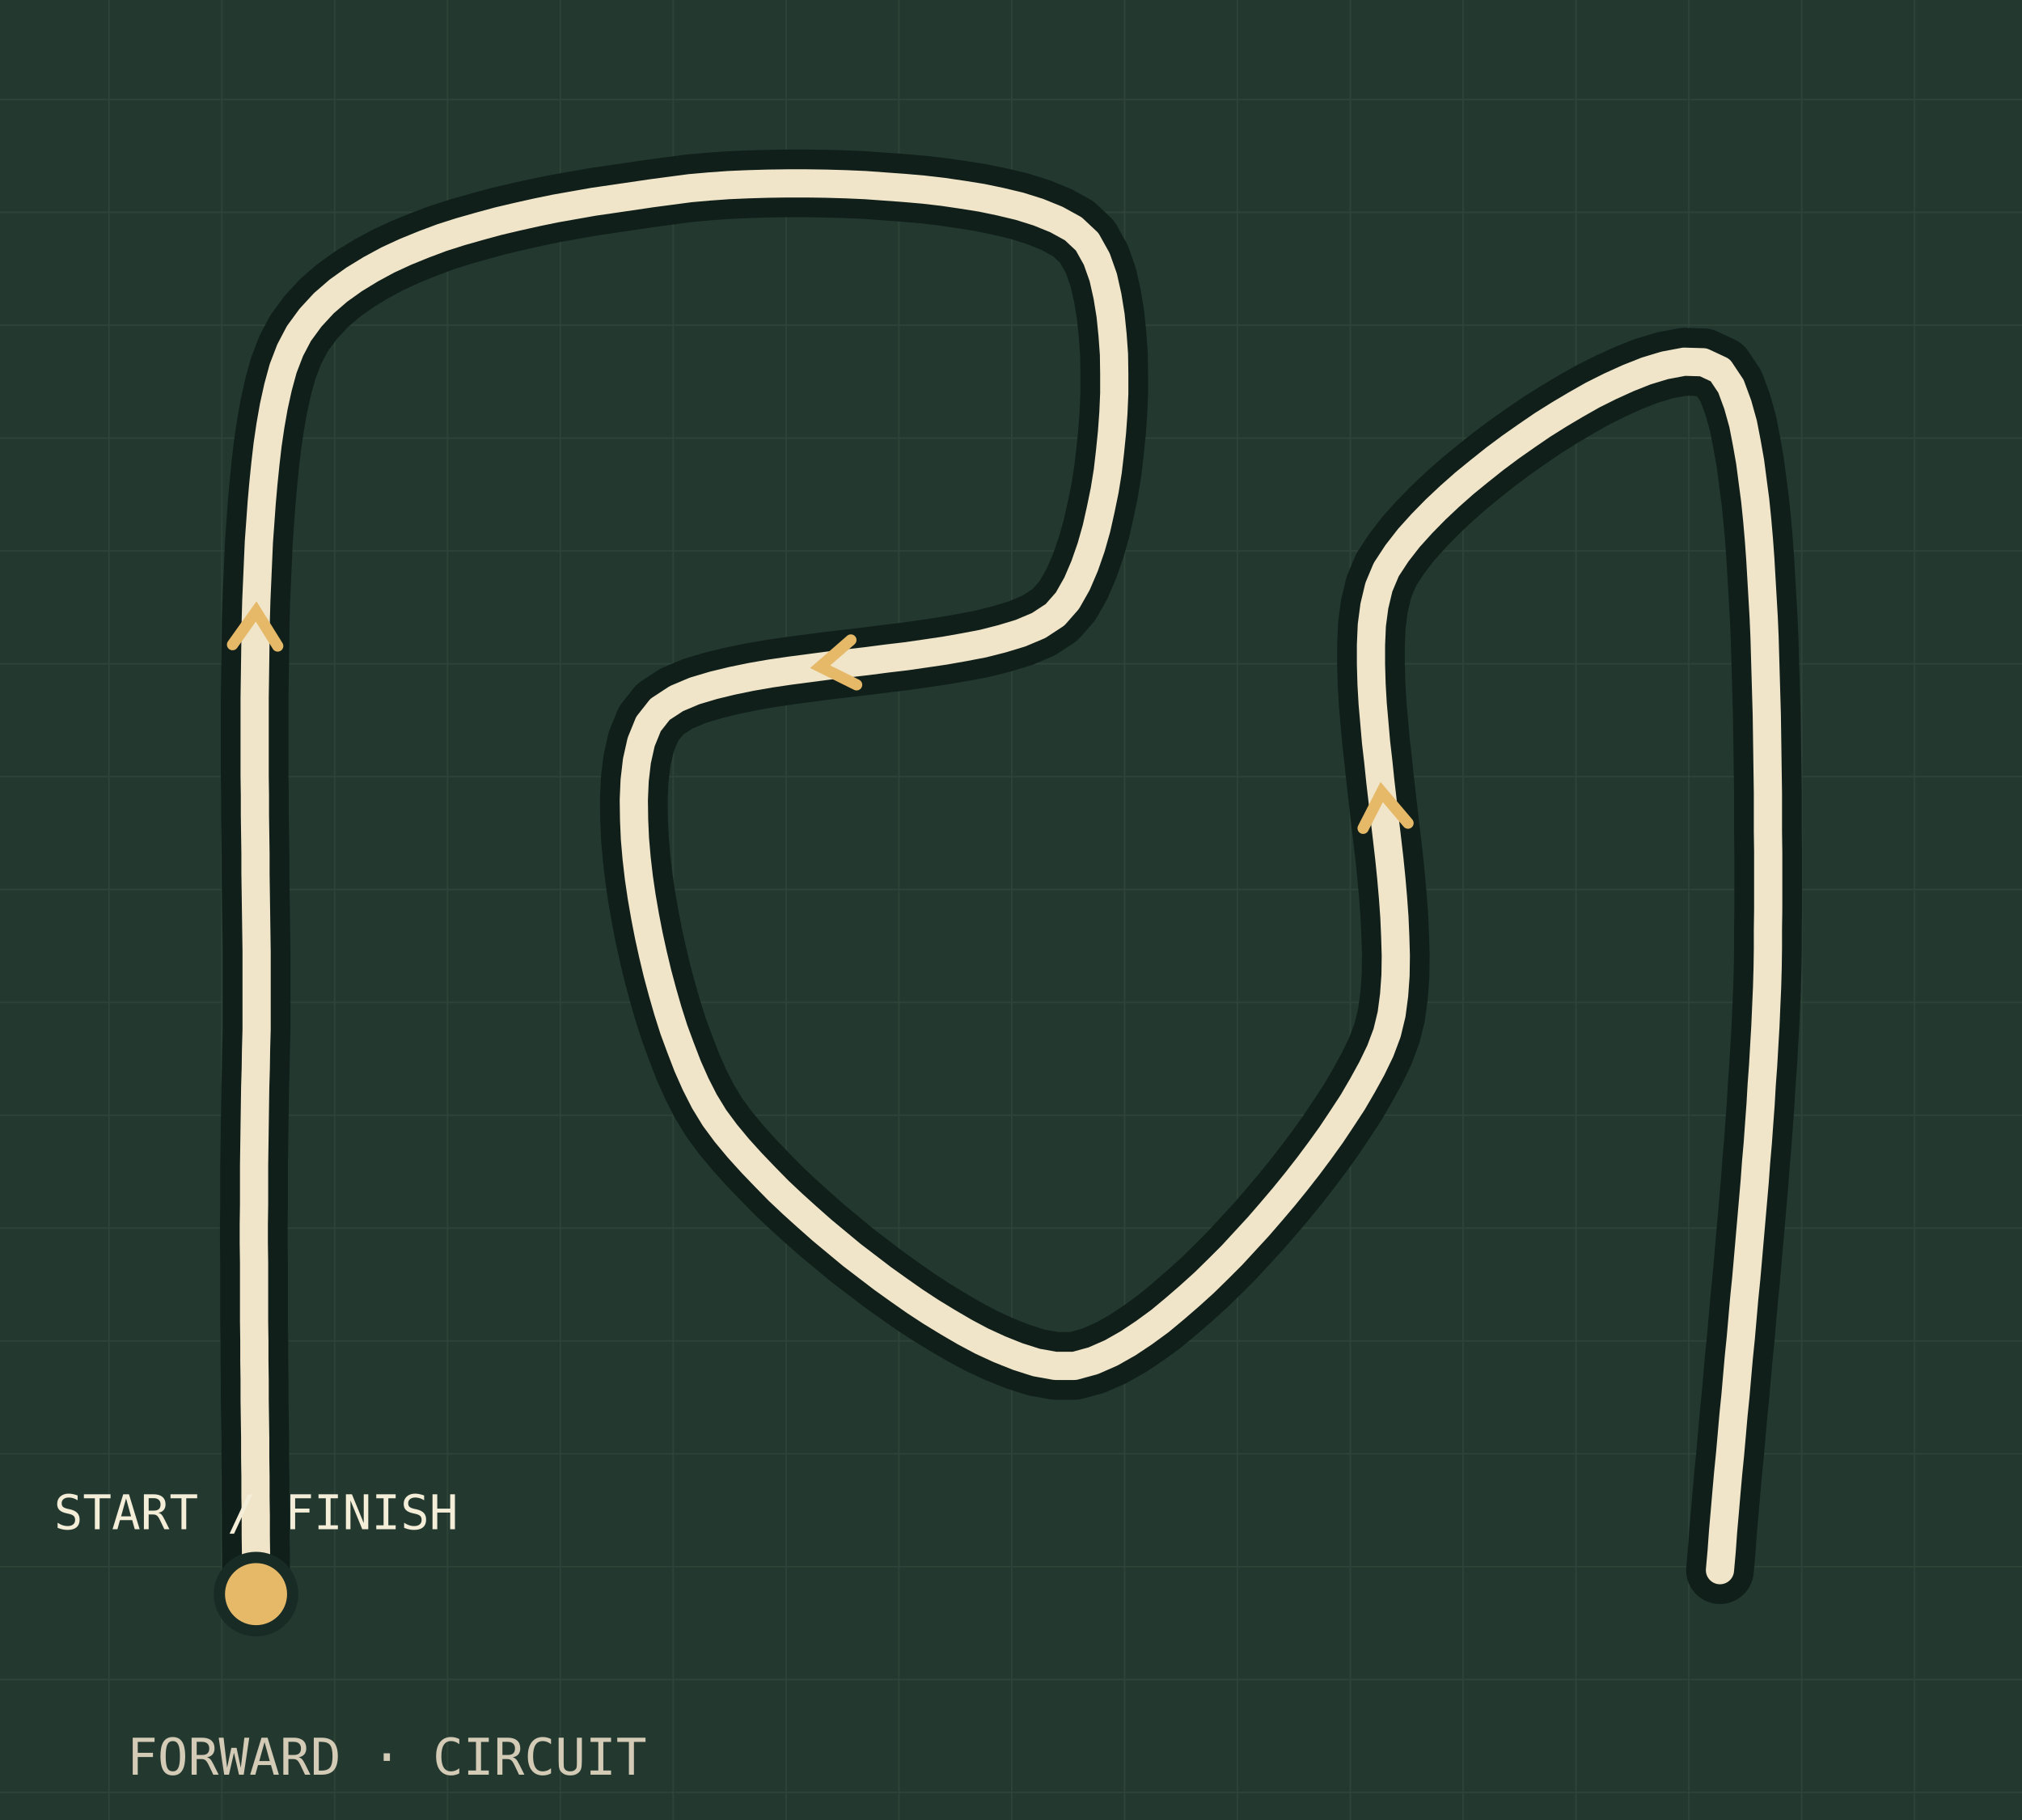
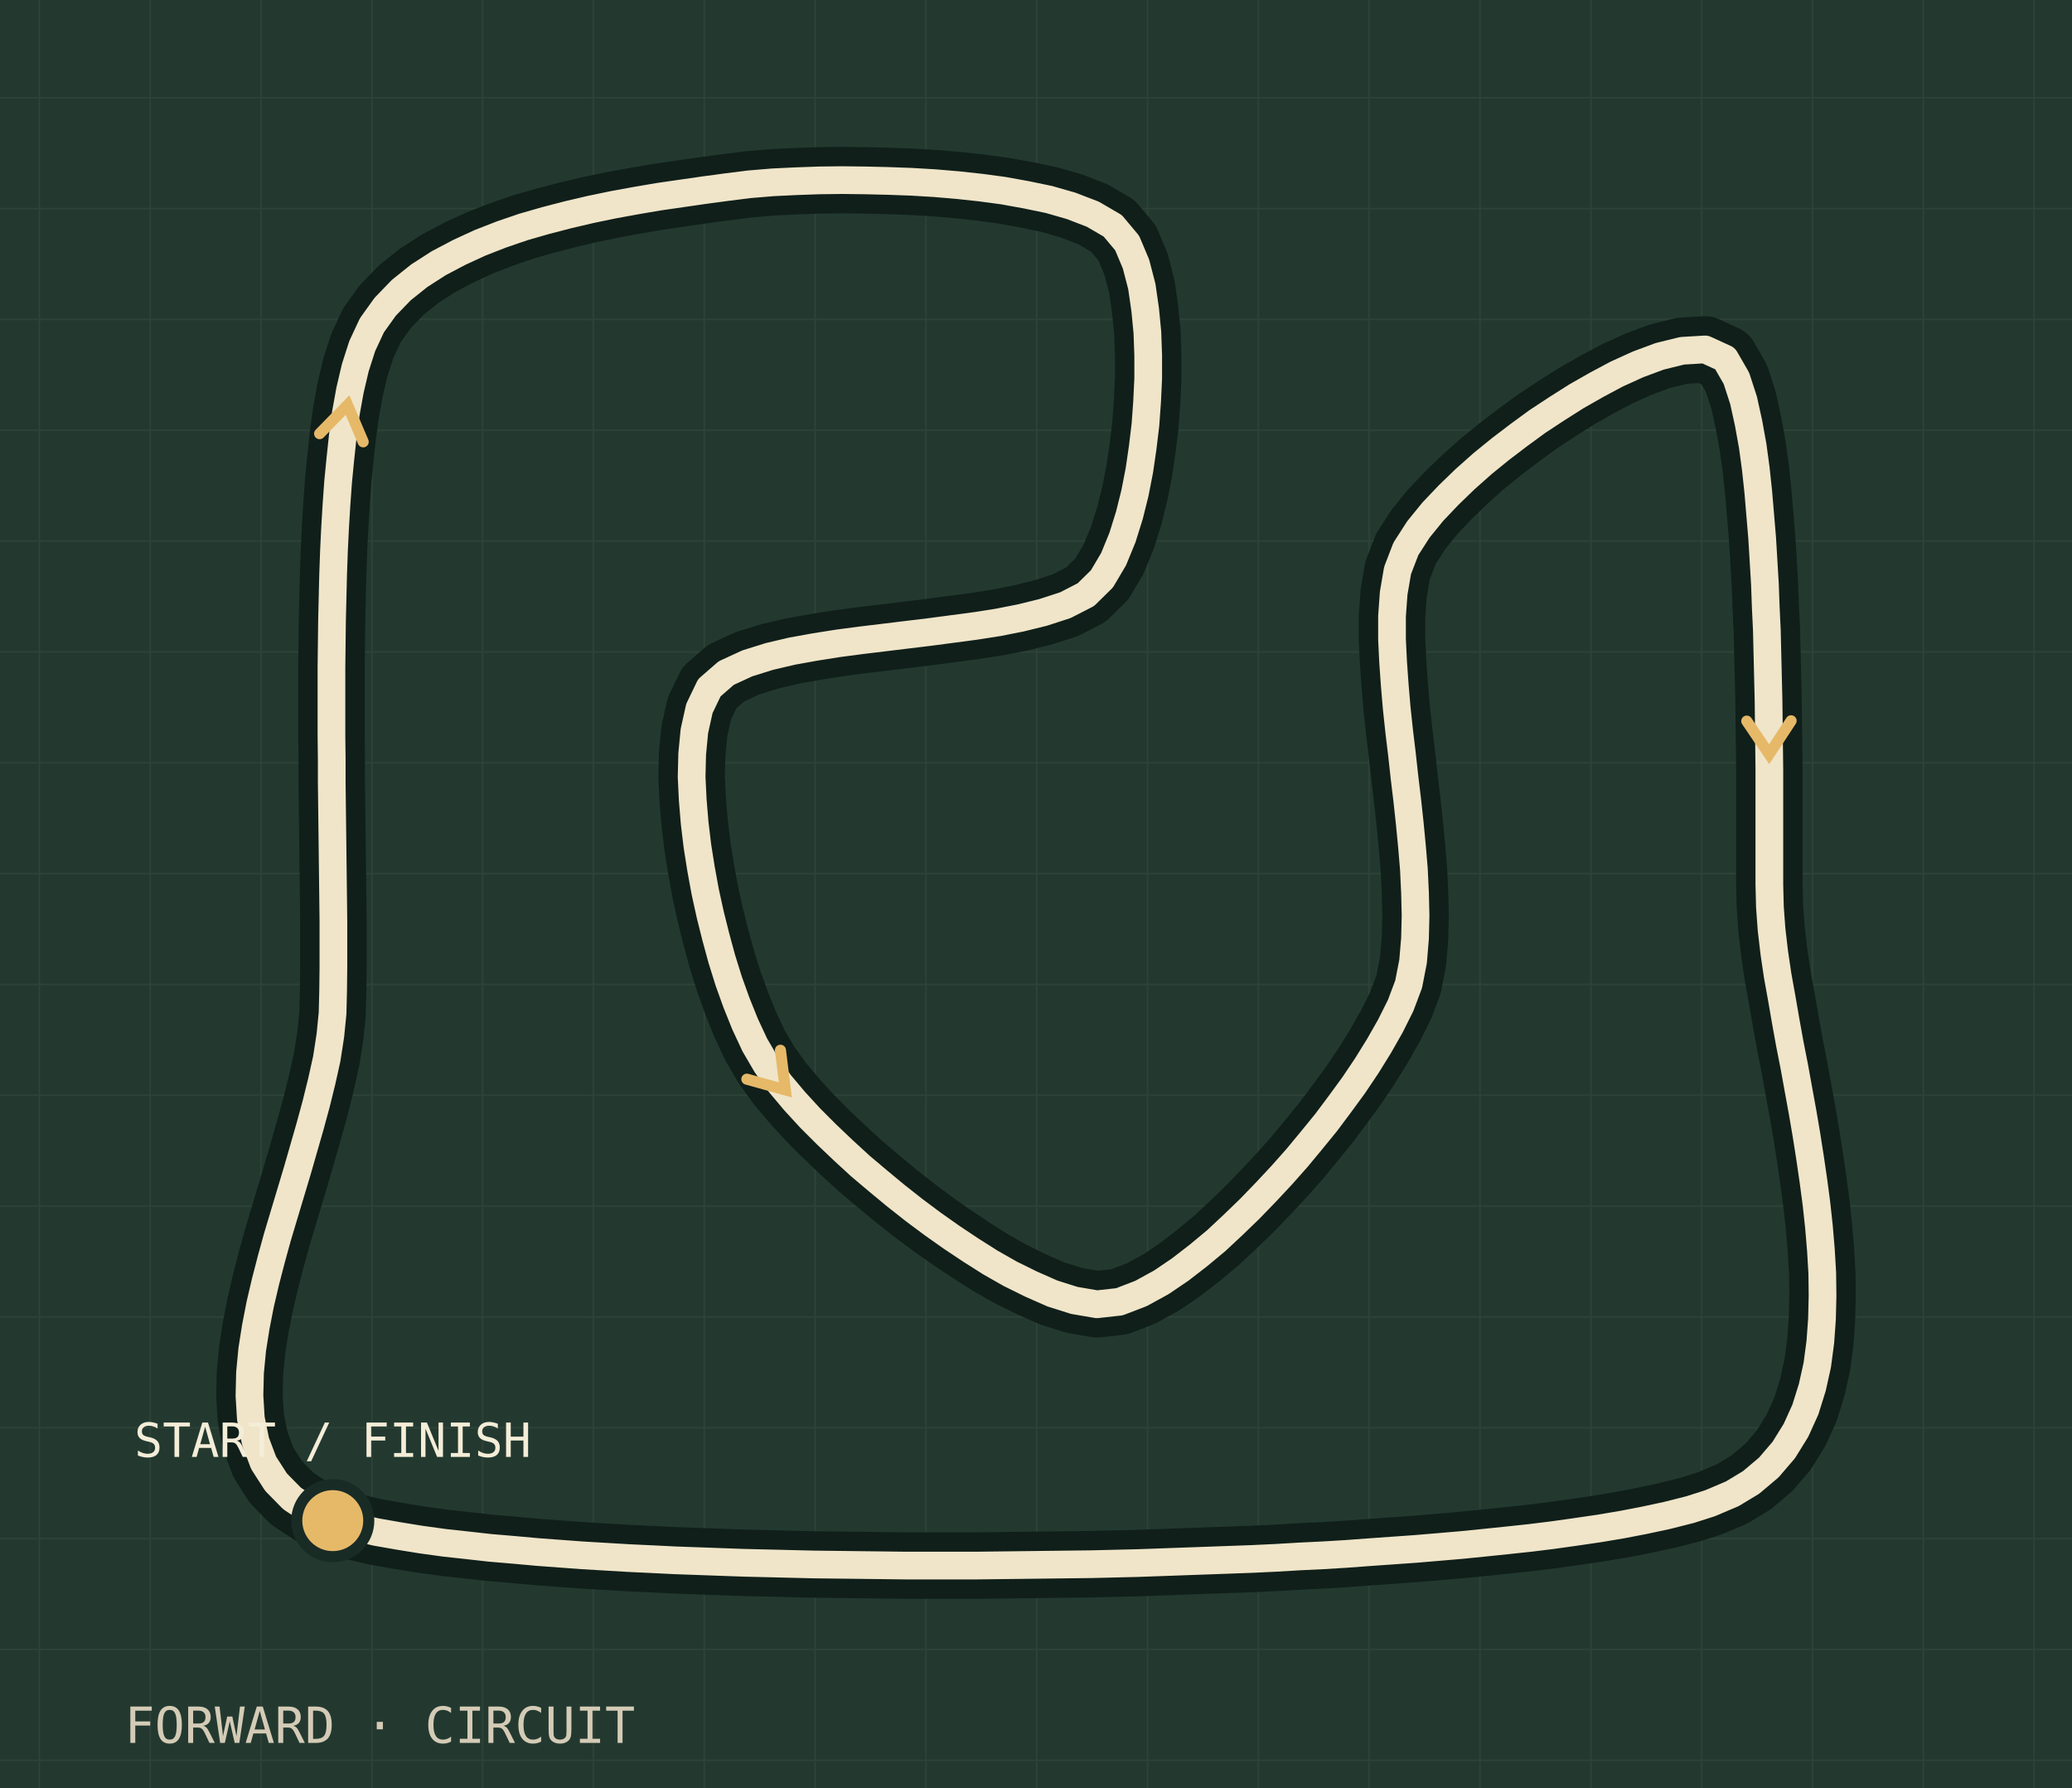
- <svg xmlns="http://www.w3.org/2000/svg" viewBox="281.64 45 716.721 645">
+ <svg xmlns="http://www.w3.org/2000/svg" viewBox="266.06 45 747.879 645">
  <defs>
    <pattern id="grid" width="40" height="40" patternUnits="userSpaceOnUse">
      <path d="M40 0H0V40" fill="none" stroke="#e6ddc0" opacity=".06" />
    </pattern>
  </defs>
  <path fill="#233930" d="M0 0H1280V720H0Z" />
  <path fill="url(#grid)" d="M0 0H1280V720H0Z" />
-   <polyline points="372.4,610.0 372.4,603.2 372.4,596.3 372.3,589.3 372.3,582.4 372.2,575.5 372.2,568.6 372.1,561.7 372.1,554.8 372.0,547.9 371.9,541.0 371.9,534.1 371.8,527.1 371.8,520.3 371.7,513.3 371.7,506.4 371.7,499.5 371.7,492.6 371.6,485.7 371.6,478.8 371.7,471.9 371.7,465.0 371.7,458.1 371.8,451.2 371.9,444.2 372.0,437.3 372.1,430.4 372.3,423.6 372.4,416.9 372.6,409.9 372.6,403.1 372.6,396.0 372.6,389.3 372.6,382.2 372.5,375.4 372.4,368.4 372.3,361.5 372.2,354.6 372.2,347.7 372.1,340.8 372.0,333.9 372.0,326.9 371.9,320.0 371.9,313.1 371.9,306.2 371.9,299.3 371.9,292.4 372.0,285.5 372.1,278.5 372.2,271.6 372.3,264.7 372.5,257.8 372.8,250.9 373.1,244.0 373.4,237.1 373.9,230.2 374.4,223.2 375.0,216.4 375.7,209.5 376.5,202.6 377.5,195.8 378.7,189.0 380.2,182.2 382.0,175.6 384.5,169.1 387.6,163.2 391.7,157.6 396.4,152.5 401.6,148.0 407.2,144.0 413.1,140.4 419.2,137.1 425.5,134.2 431.9,131.6 438.3,129.2 444.9,127.1 451.6,125.2 458.2,123.4 465.0,121.8 471.7,120.3 478.5,118.9 485.3,117.7 492.1,116.5 499.0,115.5 505.8,114.5 512.6,113.5 519.4,112.6 526.2,111.7 533.0,111.1 539.9,110.6 546.9,110.3 553.7,110.1 560.7,110.0 567.6,110.0 574.5,110.1 581.4,110.3 588.3,110.6 595.2,111.1 602.1,111.6 609.0,112.2 615.9,113.0 622.7,114.0 629.6,115.1 636.3,116.5 643.0,118.1 649.7,120.2 656.1,122.8 662.1,126.1 667.0,130.7 670.4,136.8 672.7,143.3 674.2,150.0 675.3,156.8 676.0,163.7 676.5,170.6 676.6,177.5 676.6,184.4 676.3,191.3 675.8,198.2 675.1,205.1 674.3,212.0 673.2,218.8 671.8,225.6 670.3,232.3 668.4,239.0 666.1,245.6 663.4,251.9 660.0,257.9 655.6,262.9 649.8,266.7 643.4,269.4 636.8,271.4 630.1,273.1 623.3,274.4 616.5,275.6 609.7,276.6 602.8,277.6 596.0,278.4 589.1,279.3 582.2,280.1 575.3,280.9 568.5,281.8 561.6,282.7 554.8,283.7 547.9,284.9 541.1,286.3 534.5,287.9 527.8,289.9 521.4,292.6 515.6,296.4 511.5,301.6 508.9,308.0 507.4,314.7 506.6,321.6 506.3,328.5 506.4,335.5 506.7,342.3 507.3,349.2 508.1,356.1 509.1,362.9 510.3,369.8 511.6,376.5 513.1,383.3 514.7,390.0 516.5,396.7 518.4,403.3 520.5,409.9 522.9,416.4 525.4,422.9 528.2,429.2 531.3,435.3 534.9,441.2 538.9,446.6 543.3,451.9 548.0,457.1 552.8,462.1 557.6,467.0 562.7,471.8 567.8,476.4 573.0,481.0 578.3,485.4 583.6,489.8 589.1,494.0 594.6,498.2 600.2,502.2 605.9,506.2 611.7,510.0 617.6,513.6 623.6,517.1 629.6,520.3 635.9,523.2 642.4,525.8 649.0,527.9 655.7,529.1 662.5,529.1 669.1,527.3 675.5,524.5 681.5,521.1 687.2,517.3 692.8,513.2 698.1,508.8 703.3,504.3 708.5,499.6 713.4,494.8 718.3,489.9 723.0,484.8 727.7,479.7 732.2,474.5 736.7,469.2 741.0,463.9 745.3,458.4 749.4,452.9 753.5,447.2 757.3,441.5 761.1,435.7 764.6,429.7 767.9,423.7 770.9,417.5 773.3,411.1 774.9,404.5 775.8,397.7 776.3,390.7 776.4,383.8 776.2,376.9 775.9,370.0 775.4,363.1 774.8,356.2 774.1,349.3 773.3,342.4 772.5,335.6 771.7,328.7 770.9,321.8 770.2,315.0 769.4,308.1 768.8,301.2 768.2,294.4 767.8,287.4 767.6,280.5 767.6,273.6 767.9,266.6 768.8,259.8 770.4,253.1 773.0,246.9 776.8,241.1 781.0,235.7 785.6,230.6 790.5,225.6 795.5,220.9 800.7,216.3 806.1,211.9 811.5,207.6 817.0,203.5 822.7,199.5 828.4,195.6 834.3,191.9 840.2,188.4 846.2,185.0 852.4,181.9 858.8,179.0 865.1,176.5 871.7,174.5 878.6,173.2 885.4,173.4 891.4,176.2 895.2,181.9 897.6,188.4 899.5,195.2 900.8,201.9 902.0,208.7 902.9,215.6 903.8,222.4 904.5,229.3 905.1,236.2 905.6,243.1 906.0,250.0 906.4,256.9 906.8,263.8 907.1,270.7 907.3,277.7 907.5,284.6 907.7,291.5 907.9,298.4 908.0,305.3 908.1,312.2 908.2,319.2 908.3,326.0 908.3,333.0 908.3,339.9 908.4,346.8 908.4,353.7 908.4,360.7 908.4,367.5 908.3,374.4 908.3,381.2 908.2,388.0 908.0,395.0 907.7,401.8 907.4,408.8 907.0,415.6 906.6,422.6 906.1,429.4 905.7,436.4 905.2,443.2 904.7,450.2 904.1,457.0 903.6,463.9 903.0,470.8 902.4,477.7 901.8,484.6 901.2,491.5 900.6,498.3 899.9,505.2 899.3,512.1 898.7,519.0 898.0,525.9 897.4,532.7 896.8,539.6 896.1,546.5 895.5,553.4 894.9,560.2 894.2,567.2 893.6,574.0 893.0,581.0 892.4,587.8 891.9,594.8 891.3,601.5" fill="none" stroke="#101f1a" stroke-width="24" stroke-linecap="round" stroke-linejoin="round" />
-   <polyline points="372.4,610.0 372.4,603.2 372.4,596.3 372.3,589.3 372.3,582.4 372.2,575.5 372.2,568.6 372.1,561.7 372.1,554.8 372.0,547.9 371.9,541.0 371.9,534.1 371.8,527.1 371.8,520.3 371.7,513.3 371.7,506.4 371.7,499.5 371.7,492.6 371.6,485.7 371.6,478.8 371.7,471.9 371.7,465.0 371.7,458.1 371.8,451.2 371.9,444.2 372.0,437.3 372.1,430.4 372.3,423.6 372.4,416.9 372.6,409.9 372.6,403.1 372.6,396.0 372.6,389.3 372.6,382.2 372.5,375.4 372.4,368.4 372.3,361.5 372.2,354.6 372.2,347.7 372.1,340.8 372.0,333.9 372.0,326.9 371.9,320.0 371.9,313.1 371.9,306.2 371.9,299.3 371.9,292.4 372.0,285.5 372.1,278.5 372.2,271.6 372.3,264.7 372.5,257.8 372.8,250.9 373.1,244.0 373.4,237.1 373.9,230.2 374.4,223.2 375.0,216.4 375.7,209.5 376.5,202.6 377.5,195.8 378.7,189.0 380.2,182.2 382.0,175.6 384.5,169.1 387.6,163.2 391.7,157.6 396.4,152.5 401.6,148.0 407.2,144.0 413.1,140.4 419.2,137.1 425.5,134.2 431.9,131.6 438.3,129.2 444.9,127.1 451.6,125.2 458.2,123.4 465.0,121.8 471.7,120.3 478.5,118.9 485.3,117.7 492.1,116.5 499.0,115.5 505.8,114.5 512.6,113.5 519.4,112.6 526.2,111.7 533.0,111.1 539.9,110.6 546.9,110.3 553.7,110.1 560.7,110.0 567.6,110.0 574.5,110.1 581.4,110.3 588.3,110.6 595.2,111.1 602.1,111.6 609.0,112.2 615.9,113.0 622.7,114.0 629.6,115.1 636.3,116.5 643.0,118.1 649.7,120.2 656.1,122.8 662.1,126.1 667.0,130.7 670.4,136.8 672.7,143.3 674.2,150.0 675.3,156.8 676.0,163.7 676.5,170.6 676.6,177.5 676.6,184.4 676.3,191.3 675.8,198.2 675.1,205.1 674.3,212.0 673.2,218.8 671.8,225.6 670.3,232.3 668.4,239.0 666.1,245.6 663.4,251.9 660.0,257.9 655.6,262.9 649.8,266.7 643.4,269.4 636.8,271.4 630.1,273.1 623.3,274.4 616.5,275.6 609.7,276.6 602.8,277.6 596.0,278.4 589.1,279.3 582.2,280.1 575.3,280.9 568.5,281.8 561.6,282.7 554.8,283.7 547.9,284.9 541.1,286.3 534.5,287.9 527.8,289.9 521.4,292.6 515.6,296.4 511.5,301.6 508.9,308.0 507.4,314.7 506.6,321.6 506.3,328.5 506.4,335.5 506.7,342.3 507.3,349.2 508.1,356.1 509.1,362.9 510.3,369.8 511.6,376.5 513.1,383.3 514.7,390.0 516.5,396.7 518.4,403.3 520.5,409.9 522.9,416.4 525.4,422.9 528.2,429.2 531.3,435.3 534.9,441.2 538.9,446.6 543.3,451.9 548.0,457.1 552.8,462.1 557.6,467.0 562.7,471.8 567.8,476.4 573.0,481.0 578.3,485.4 583.6,489.8 589.1,494.0 594.6,498.2 600.2,502.2 605.9,506.2 611.7,510.0 617.6,513.6 623.6,517.1 629.6,520.3 635.9,523.2 642.4,525.8 649.0,527.9 655.7,529.1 662.5,529.1 669.1,527.3 675.5,524.5 681.5,521.1 687.2,517.3 692.8,513.2 698.1,508.8 703.3,504.3 708.5,499.6 713.4,494.8 718.3,489.9 723.0,484.8 727.7,479.7 732.2,474.5 736.7,469.2 741.0,463.9 745.3,458.4 749.4,452.9 753.5,447.2 757.3,441.5 761.1,435.7 764.6,429.7 767.9,423.7 770.9,417.5 773.3,411.1 774.9,404.5 775.8,397.7 776.3,390.7 776.4,383.8 776.2,376.9 775.9,370.0 775.4,363.1 774.8,356.2 774.1,349.3 773.3,342.4 772.5,335.6 771.7,328.7 770.9,321.8 770.2,315.0 769.4,308.1 768.8,301.2 768.2,294.4 767.8,287.4 767.6,280.5 767.6,273.6 767.9,266.6 768.8,259.8 770.4,253.1 773.0,246.9 776.8,241.1 781.0,235.7 785.6,230.6 790.5,225.6 795.5,220.9 800.7,216.3 806.1,211.9 811.5,207.6 817.0,203.5 822.7,199.5 828.4,195.6 834.3,191.9 840.2,188.4 846.2,185.0 852.4,181.9 858.8,179.0 865.1,176.5 871.7,174.5 878.6,173.2 885.4,173.4 891.4,176.2 895.2,181.9 897.6,188.4 899.5,195.2 900.8,201.9 902.0,208.7 902.9,215.6 903.8,222.4 904.5,229.3 905.1,236.2 905.6,243.1 906.0,250.0 906.4,256.9 906.8,263.8 907.1,270.7 907.3,277.7 907.5,284.6 907.7,291.5 907.9,298.4 908.0,305.3 908.1,312.2 908.2,319.2 908.3,326.0 908.3,333.0 908.3,339.9 908.4,346.8 908.4,353.7 908.4,360.7 908.4,367.5 908.3,374.4 908.3,381.2 908.2,388.0 908.0,395.0 907.7,401.8 907.4,408.8 907.0,415.6 906.6,422.6 906.1,429.4 905.7,436.4 905.2,443.2 904.7,450.2 904.1,457.0 903.6,463.9 903.0,470.8 902.4,477.7 901.8,484.6 901.2,491.5 900.6,498.3 899.9,505.2 899.3,512.1 898.7,519.0 898.0,525.9 897.4,532.7 896.8,539.6 896.1,546.5 895.5,553.4 894.9,560.2 894.2,567.2 893.6,574.0 893.0,581.0 892.4,587.8 891.9,594.8 891.3,601.5" fill="none" stroke="#f0e5c9" stroke-width="10" stroke-linecap="round" stroke-linejoin="round" />
-   <path d="M-9 -8L3 0L-9 8" fill="none" stroke="#e6b969" stroke-width="4" stroke-linecap="round" transform="translate(372.3427,264.7171) rotate(-88.26268)" />
-   <path d="M-9 -8L3 0L-9 8" fill="none" stroke="#e6b969" stroke-width="4" stroke-linecap="round" transform="translate(575.3267,280.9177) rotate(172.6911)" />
-   <path d="M-9 -8L3 0L-9 8" fill="none" stroke="#e6b969" stroke-width="4" stroke-linecap="round" transform="translate(771.7413,328.7032) rotate(-96.56859)" />
-   <circle cx="372.396" cy="610" r="13" fill="#e6b969" stroke="#192b25" stroke-width="4" />
-   <text x="372.396" y="587" text-anchor="middle" fill="#f4edd8" font-family="monospace" font-size="17">START / FINISH</text>
-   <text x="326.64" y="674" fill="#d4cbb6" font-family="monospace" font-size="18">FORWARD · CIRCUIT</text>
+   <polyline points="386.2,593.8 378.3,590.3 371.5,585.8 365.7,579.9 361.2,572.9 358.3,565.2 356.6,556.9 356.1,548.7 356.3,540.4 357.1,532.0 358.4,523.8 360.0,515.6 361.9,507.5 364.0,499.4 366.2,491.4 368.6,483.4 371.0,475.4 373.4,467.4 375.7,459.4 378.0,451.4 380.2,443.3 382.2,435.2 384.0,427.1 385.3,418.7 386.1,410.7 386.3,402.5 386.4,394.2 386.4,385.7 386.4,377.5 386.3,369.0 386.2,360.8 386.1,352.4 386.0,344.1 385.9,335.7 385.8,327.4 385.8,319.1 385.7,310.7 385.7,302.3 385.7,294.0 385.7,285.7 385.8,277.3 385.9,269.0 386.1,260.6 386.3,252.3 386.6,243.9 387.0,235.6 387.5,227.3 388.1,218.9 388.9,210.7 389.8,202.3 390.9,194.1 392.4,185.8 394.3,177.7 396.8,169.9 400.3,162.4 405.1,155.7 410.9,149.7 417.4,144.5 424.4,140.0 431.8,136.1 439.4,132.6 447.1,129.6 455.0,126.9 463.0,124.6 471.1,122.5 479.2,120.6 487.4,118.9 495.6,117.4 503.8,116.0 512.1,114.8 520.4,113.6 528.6,112.5 536.6,111.5 545.0,110.8 553.3,110.4 561.7,110.1 570.0,110.0 578.4,110.1 586.7,110.3 595.0,110.6 603.4,111.1 611.7,111.8 620.0,112.7 628.2,113.8 636.5,115.3 644.7,117.0 652.7,119.3 660.5,122.3 667.7,126.5 672.9,132.7 676.1,140.3 678.2,148.4 679.4,156.7 680.2,164.9 680.5,173.2 680.5,181.6 680.1,190.0 679.5,198.3 678.5,206.6 677.3,214.8 675.7,223.0 673.7,231.0 671.2,239.0 668.0,246.8 663.8,253.9 658.0,259.6 650.6,263.4 642.6,266.0 634.5,268.0 626.4,269.6 618.1,270.9 609.8,272.0 601.5,273.1 593.2,274.1 585.0,275.1 576.7,276.1 568.4,277.2 560.2,278.5 551.9,280.0 543.8,281.9 535.8,284.4 528.2,287.9 522.1,293.2 518.5,300.7 516.7,308.8 515.9,317.1 515.7,325.4 516.1,333.7 516.8,342.1 517.8,350.4 519.1,358.6 520.6,366.8 522.4,375.0 524.4,383.0 526.6,391.1 529.1,399.1 531.9,406.9 535.0,414.6 538.5,422.1 542.7,429.3 547.6,436.1 552.9,442.4 558.5,448.5 564.4,454.4 570.5,460.2 576.6,465.8 583.0,471.2 589.4,476.5 596.0,481.7 602.7,486.7 609.5,491.5 616.4,496.1 623.5,500.6 630.7,504.7 638.2,508.4 645.9,511.8 653.8,514.3 662.0,515.7 670.1,514.8 677.9,511.8 685.2,507.8 692.0,503.2 698.6,498.1 705.1,492.7 711.2,487.0 717.2,481.2 723.0,475.2 728.7,469.1 734.2,462.9 739.5,456.5 744.8,450.0 749.8,443.3 754.7,436.6 759.4,429.6 763.8,422.5 767.9,415.3 771.6,407.9 774.5,400.2 776.1,392.0 776.8,383.7 777.0,375.4 776.8,367.1 776.4,358.7 775.7,350.4 774.9,342.1 774.0,333.8 773.0,325.5 772.1,317.3 771.1,309.0 770.2,300.6 769.5,292.4 768.9,284.0 768.5,275.7 768.5,267.4 769.1,259.1 770.5,250.9 773.5,243.1 778.0,236.1 783.2,229.7 788.9,223.7 794.9,217.9 801.2,212.3 807.6,207.1 814.3,202.0 821.0,197.1 828.0,192.5 835.1,188.0 842.3,183.9 849.6,180.0 857.3,176.5 865.1,173.6 873.2,171.6 881.5,171.1 888.7,174.4 892.8,181.5 895.4,189.5 897.2,197.7 898.7,206.0 899.8,214.1 900.7,222.5 901.4,230.8 902.1,239.1 902.6,247.4 903.1,255.8 903.4,264.1 903.8,272.5 904.0,280.8 904.2,289.2 904.4,297.5 904.5,305.8 904.6,314.2 904.7,322.5 904.7,330.9 904.7,339.3 904.7,347.5 904.7,356.0 904.7,364.1 904.9,372.3 905.5,380.5 906.5,389.0 907.7,397.1 909.2,405.4 910.6,413.5 912.1,421.8 913.7,429.9 915.2,438.2 916.7,446.4 918.1,454.6 919.4,462.9 920.6,471.1 921.7,479.4 922.6,487.7 923.3,496.0 923.8,504.4 923.9,512.6 923.7,521.0 923.1,529.3 922.0,537.6 920.2,545.7 917.7,553.7 914.3,561.2 909.9,568.3 904.5,574.6 898.1,580.0 891.3,584.1 883.3,587.5 876.1,589.8 867.8,591.9 859.4,593.7 851.6,595.2 843.3,596.6 834.4,597.9 826.6,599.0 818.5,600.0 810.1,600.9 801.4,601.8 793.4,602.6 785.2,603.3 776.9,604.0 768.4,604.6 759.9,605.2 751.8,605.8 743.5,606.3 735.2,606.7 726.7,607.2 718.3,607.6 710.1,607.9 701.8,608.2 693.4,608.5 685.1,608.8 676.6,609.1 668.3,609.3 660.0,609.5 651.7,609.6 643.3,609.7 635.0,609.8 626.6,609.9 618.2,610.0 609.9,610.0 601.5,610.0 593.2,610.0 585.0,609.9 576.5,609.8 568.1,609.7 559.7,609.6 551.5,609.4 543.3,609.2 534.8,609.0 526.3,608.7 518.0,608.4 509.7,608.1 501.6,607.7 493.1,607.3 484.6,606.8 476.2,606.3 468.1,605.7 460.0,605.1 451.2,604.3 442.9,603.6 434.9,602.7 426.6,601.8 417.9,600.6 409.9,599.3 401.9,597.9 393.2,595.9 386.2,593.8" fill="none" stroke="#101f1a" stroke-width="24" stroke-linecap="round" stroke-linejoin="round" />
+   <polyline points="386.2,593.8 378.3,590.3 371.5,585.8 365.7,579.9 361.2,572.9 358.3,565.2 356.6,556.9 356.1,548.7 356.3,540.4 357.1,532.0 358.4,523.8 360.0,515.6 361.9,507.5 364.0,499.4 366.2,491.4 368.6,483.4 371.0,475.4 373.4,467.4 375.7,459.4 378.0,451.4 380.2,443.3 382.2,435.2 384.0,427.1 385.3,418.7 386.1,410.7 386.3,402.5 386.4,394.2 386.4,385.7 386.4,377.5 386.3,369.0 386.2,360.8 386.1,352.4 386.0,344.1 385.9,335.7 385.8,327.4 385.8,319.1 385.7,310.7 385.7,302.3 385.7,294.0 385.7,285.7 385.8,277.3 385.9,269.0 386.1,260.6 386.3,252.3 386.6,243.9 387.0,235.6 387.5,227.3 388.1,218.9 388.9,210.7 389.8,202.3 390.9,194.1 392.4,185.8 394.3,177.7 396.8,169.9 400.3,162.4 405.1,155.7 410.9,149.7 417.4,144.5 424.4,140.0 431.8,136.1 439.4,132.6 447.1,129.6 455.0,126.9 463.0,124.6 471.1,122.5 479.2,120.6 487.4,118.9 495.6,117.4 503.8,116.0 512.1,114.8 520.4,113.6 528.6,112.5 536.6,111.5 545.0,110.8 553.3,110.4 561.7,110.1 570.0,110.0 578.4,110.1 586.7,110.3 595.0,110.6 603.4,111.1 611.7,111.8 620.0,112.7 628.2,113.8 636.5,115.3 644.7,117.0 652.7,119.3 660.5,122.3 667.7,126.5 672.9,132.7 676.1,140.3 678.2,148.4 679.4,156.7 680.2,164.9 680.5,173.2 680.5,181.6 680.1,190.0 679.5,198.3 678.5,206.6 677.3,214.8 675.7,223.0 673.7,231.0 671.2,239.0 668.0,246.8 663.8,253.9 658.0,259.6 650.6,263.4 642.6,266.0 634.5,268.0 626.4,269.6 618.1,270.9 609.8,272.0 601.5,273.1 593.2,274.1 585.0,275.1 576.7,276.1 568.4,277.2 560.2,278.5 551.9,280.0 543.8,281.9 535.8,284.4 528.2,287.9 522.1,293.2 518.5,300.7 516.7,308.8 515.9,317.1 515.7,325.4 516.1,333.7 516.8,342.1 517.8,350.4 519.1,358.6 520.6,366.8 522.4,375.0 524.4,383.0 526.6,391.1 529.1,399.1 531.9,406.9 535.0,414.6 538.5,422.1 542.7,429.3 547.6,436.1 552.9,442.4 558.5,448.5 564.4,454.4 570.5,460.2 576.6,465.8 583.0,471.2 589.4,476.5 596.0,481.7 602.7,486.7 609.5,491.5 616.4,496.1 623.5,500.6 630.7,504.7 638.2,508.4 645.9,511.8 653.8,514.3 662.0,515.7 670.1,514.8 677.9,511.8 685.2,507.8 692.0,503.2 698.6,498.1 705.1,492.7 711.2,487.0 717.2,481.2 723.0,475.2 728.7,469.1 734.2,462.9 739.5,456.5 744.8,450.0 749.8,443.3 754.7,436.6 759.4,429.6 763.8,422.5 767.9,415.3 771.6,407.9 774.5,400.2 776.1,392.0 776.8,383.7 777.0,375.4 776.8,367.1 776.4,358.7 775.7,350.4 774.9,342.1 774.0,333.8 773.0,325.5 772.1,317.3 771.1,309.0 770.2,300.6 769.5,292.4 768.9,284.0 768.5,275.7 768.5,267.4 769.1,259.1 770.5,250.9 773.5,243.1 778.0,236.1 783.2,229.7 788.9,223.7 794.9,217.9 801.2,212.3 807.6,207.1 814.3,202.0 821.0,197.1 828.0,192.5 835.1,188.0 842.3,183.9 849.6,180.0 857.3,176.5 865.1,173.6 873.2,171.6 881.5,171.1 888.7,174.4 892.8,181.5 895.4,189.5 897.2,197.7 898.7,206.0 899.8,214.1 900.7,222.5 901.4,230.8 902.1,239.1 902.6,247.4 903.1,255.8 903.4,264.1 903.8,272.5 904.0,280.8 904.2,289.2 904.4,297.5 904.5,305.8 904.6,314.2 904.7,322.5 904.7,330.9 904.7,339.3 904.7,347.5 904.7,356.0 904.7,364.1 904.9,372.3 905.5,380.5 906.5,389.0 907.7,397.1 909.2,405.4 910.6,413.5 912.1,421.8 913.7,429.9 915.2,438.2 916.7,446.4 918.1,454.6 919.4,462.9 920.6,471.1 921.7,479.4 922.6,487.7 923.3,496.0 923.8,504.4 923.9,512.6 923.7,521.0 923.1,529.3 922.0,537.6 920.2,545.7 917.7,553.7 914.3,561.2 909.9,568.3 904.5,574.6 898.1,580.0 891.3,584.1 883.3,587.5 876.1,589.8 867.8,591.9 859.4,593.7 851.6,595.2 843.3,596.6 834.4,597.9 826.6,599.0 818.5,600.0 810.1,600.9 801.4,601.8 793.4,602.6 785.2,603.3 776.9,604.0 768.4,604.6 759.9,605.2 751.8,605.8 743.5,606.3 735.2,606.7 726.7,607.2 718.3,607.6 710.1,607.9 701.8,608.2 693.4,608.5 685.1,608.8 676.6,609.1 668.3,609.3 660.0,609.5 651.7,609.6 643.3,609.7 635.0,609.8 626.6,609.9 618.2,610.0 609.9,610.0 601.5,610.0 593.2,610.0 585.0,609.9 576.5,609.8 568.1,609.7 559.7,609.6 551.5,609.4 543.3,609.2 534.8,609.0 526.3,608.7 518.0,608.4 509.7,608.1 501.6,607.7 493.1,607.3 484.6,606.8 476.2,606.3 468.1,605.7 460.0,605.1 451.2,604.3 442.9,603.6 434.9,602.7 426.6,601.8 417.9,600.6 409.9,599.3 401.9,597.9 393.2,595.9 386.2,593.8" fill="none" stroke="#f0e5c9" stroke-width="10" stroke-linecap="round" stroke-linejoin="round" />
+   <path d="M-9 -8L3 0L-9 8" fill="none" stroke="#e6b969" stroke-width="4" stroke-linecap="round" transform="translate(390.9496,194.1312) rotate(-79.35476)" />
+   <path d="M-9 -8L3 0L-9 8" fill="none" stroke="#e6b969" stroke-width="4" stroke-linecap="round" transform="translate(547.5715,436.0587) rotate(49.24554)" />
+   <path d="M-9 -8L3 0L-9 8" fill="none" stroke="#e6b969" stroke-width="4" stroke-linecap="round" transform="translate(904.6126,314.1839) rotate(89.5823)" />
+   <circle cx="386.171" cy="593.779" r="13" fill="#e6b969" stroke="#192b25" stroke-width="4" />
+   <text x="386.171" y="570.779" text-anchor="middle" fill="#f4edd8" font-family="monospace" font-size="17">START / FINISH</text>
+   <text x="311.06" y="674" fill="#d4cbb6" font-family="monospace" font-size="18">FORWARD · CIRCUIT</text>
</svg>
